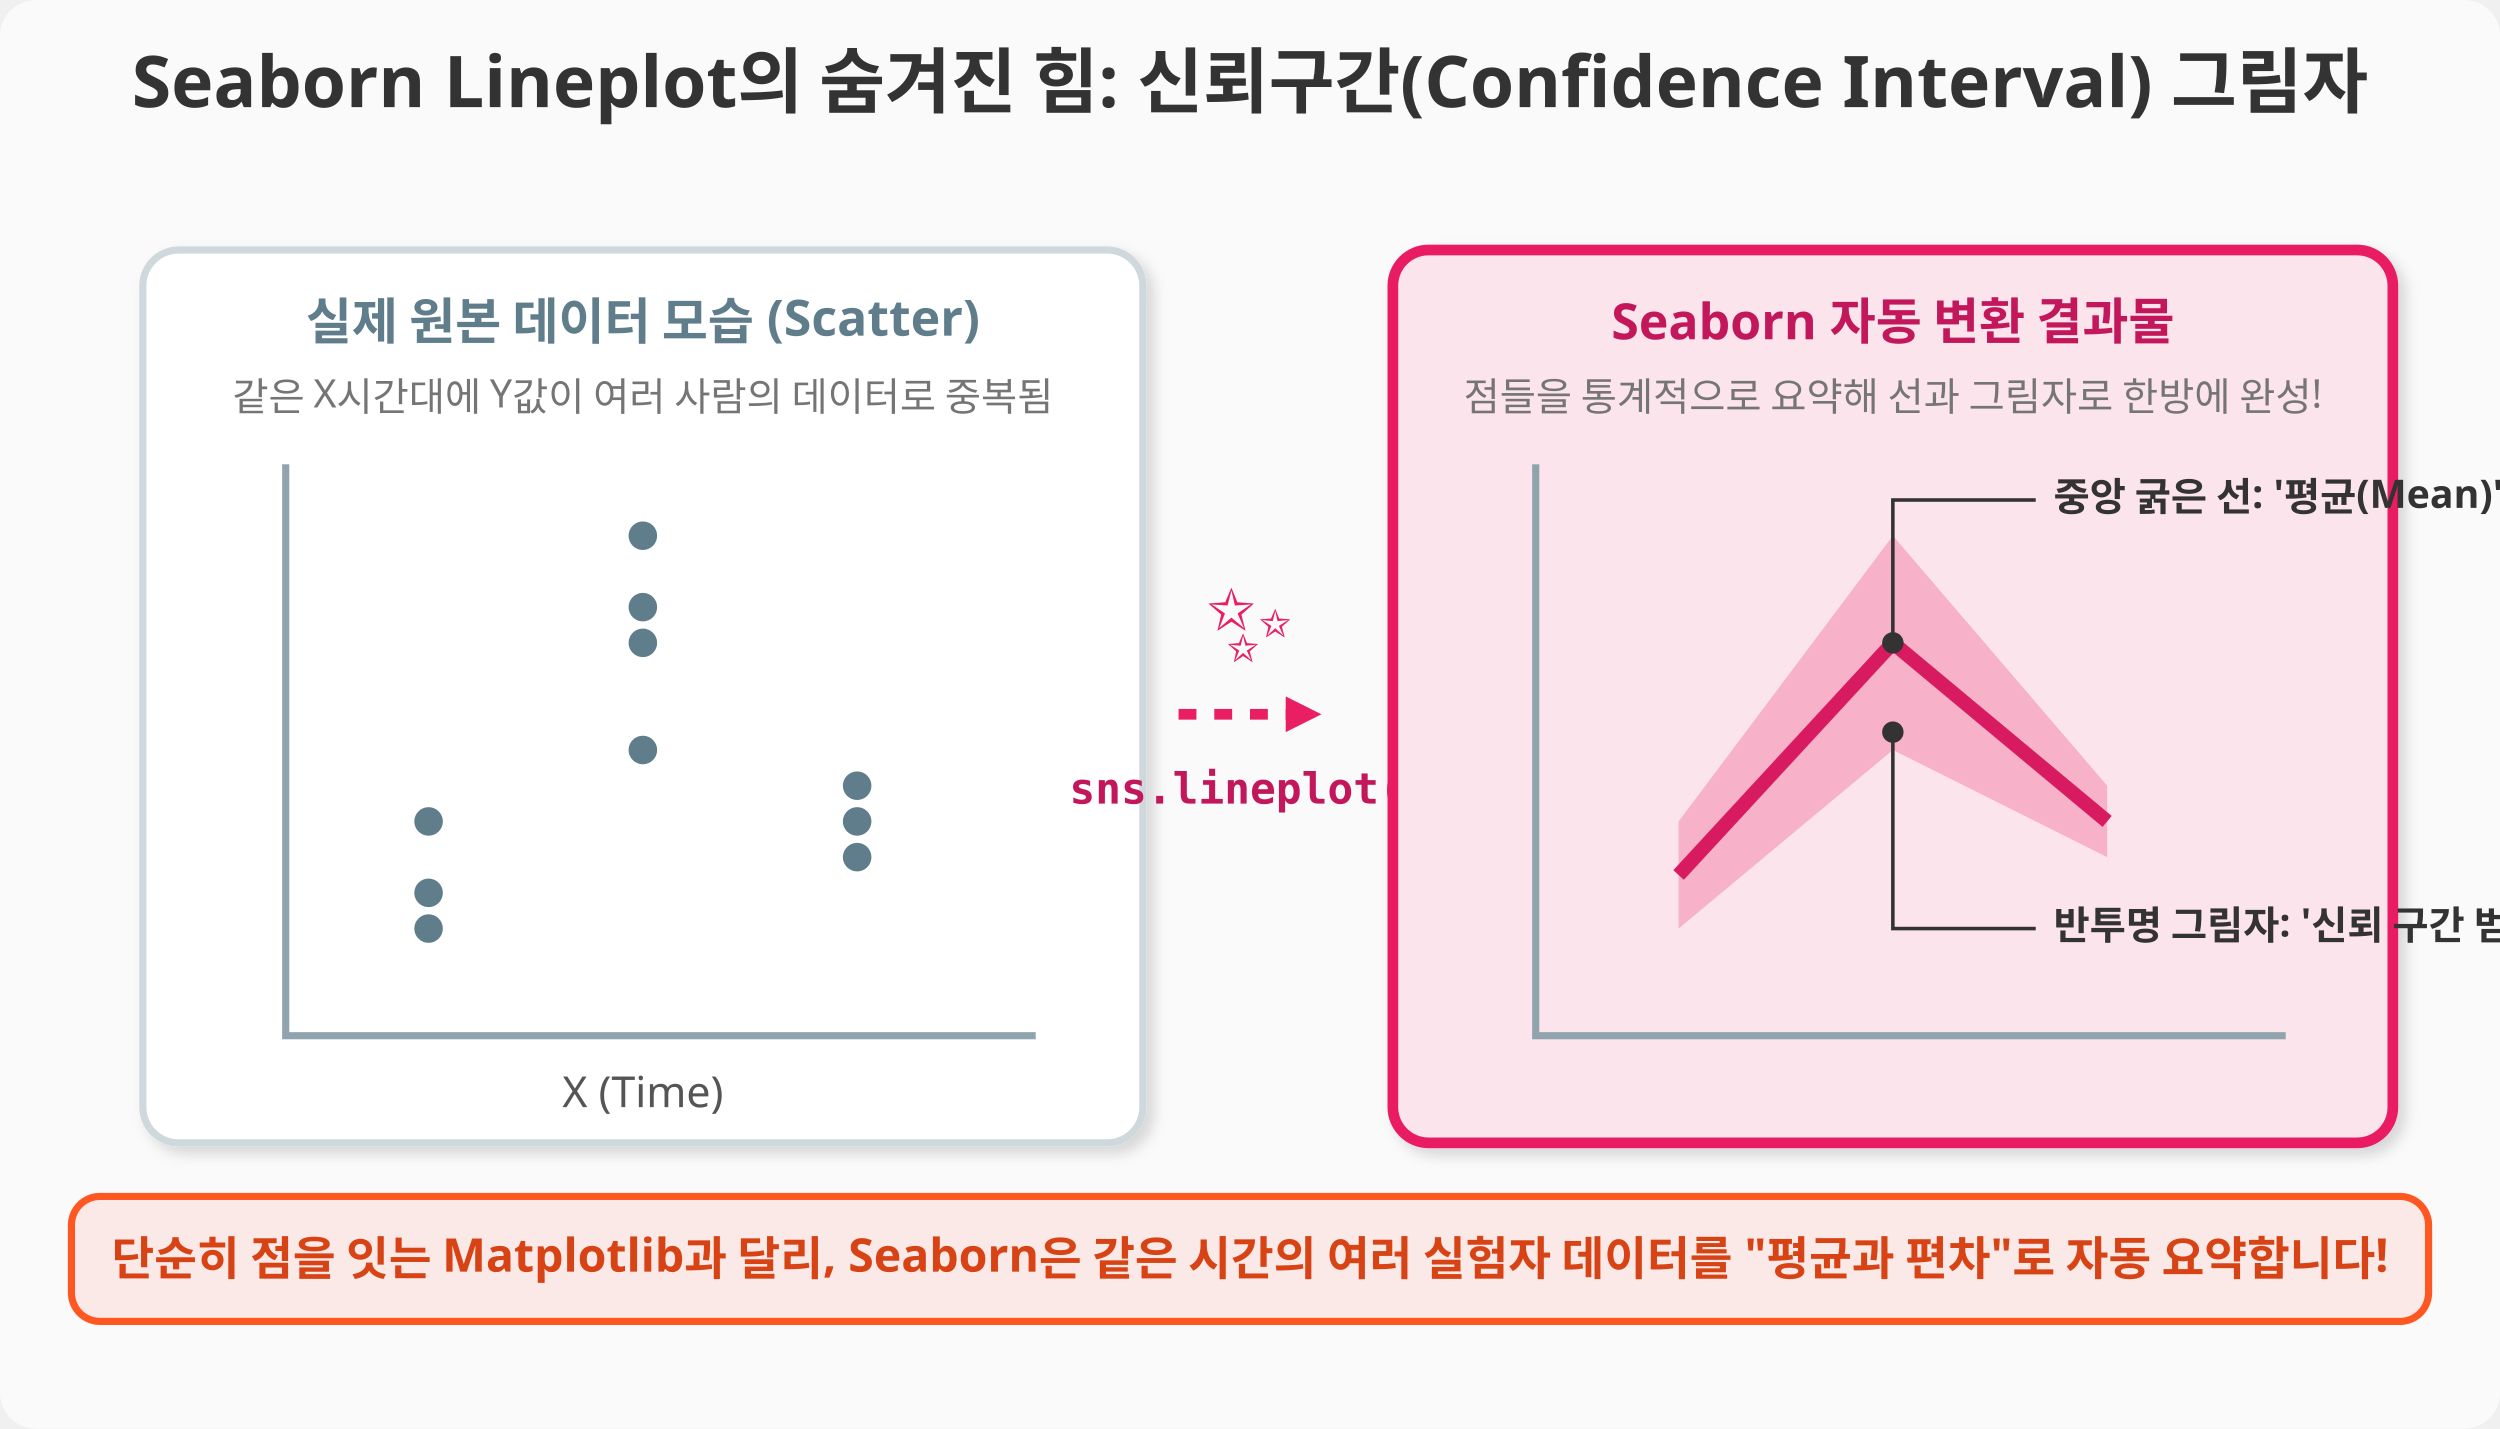
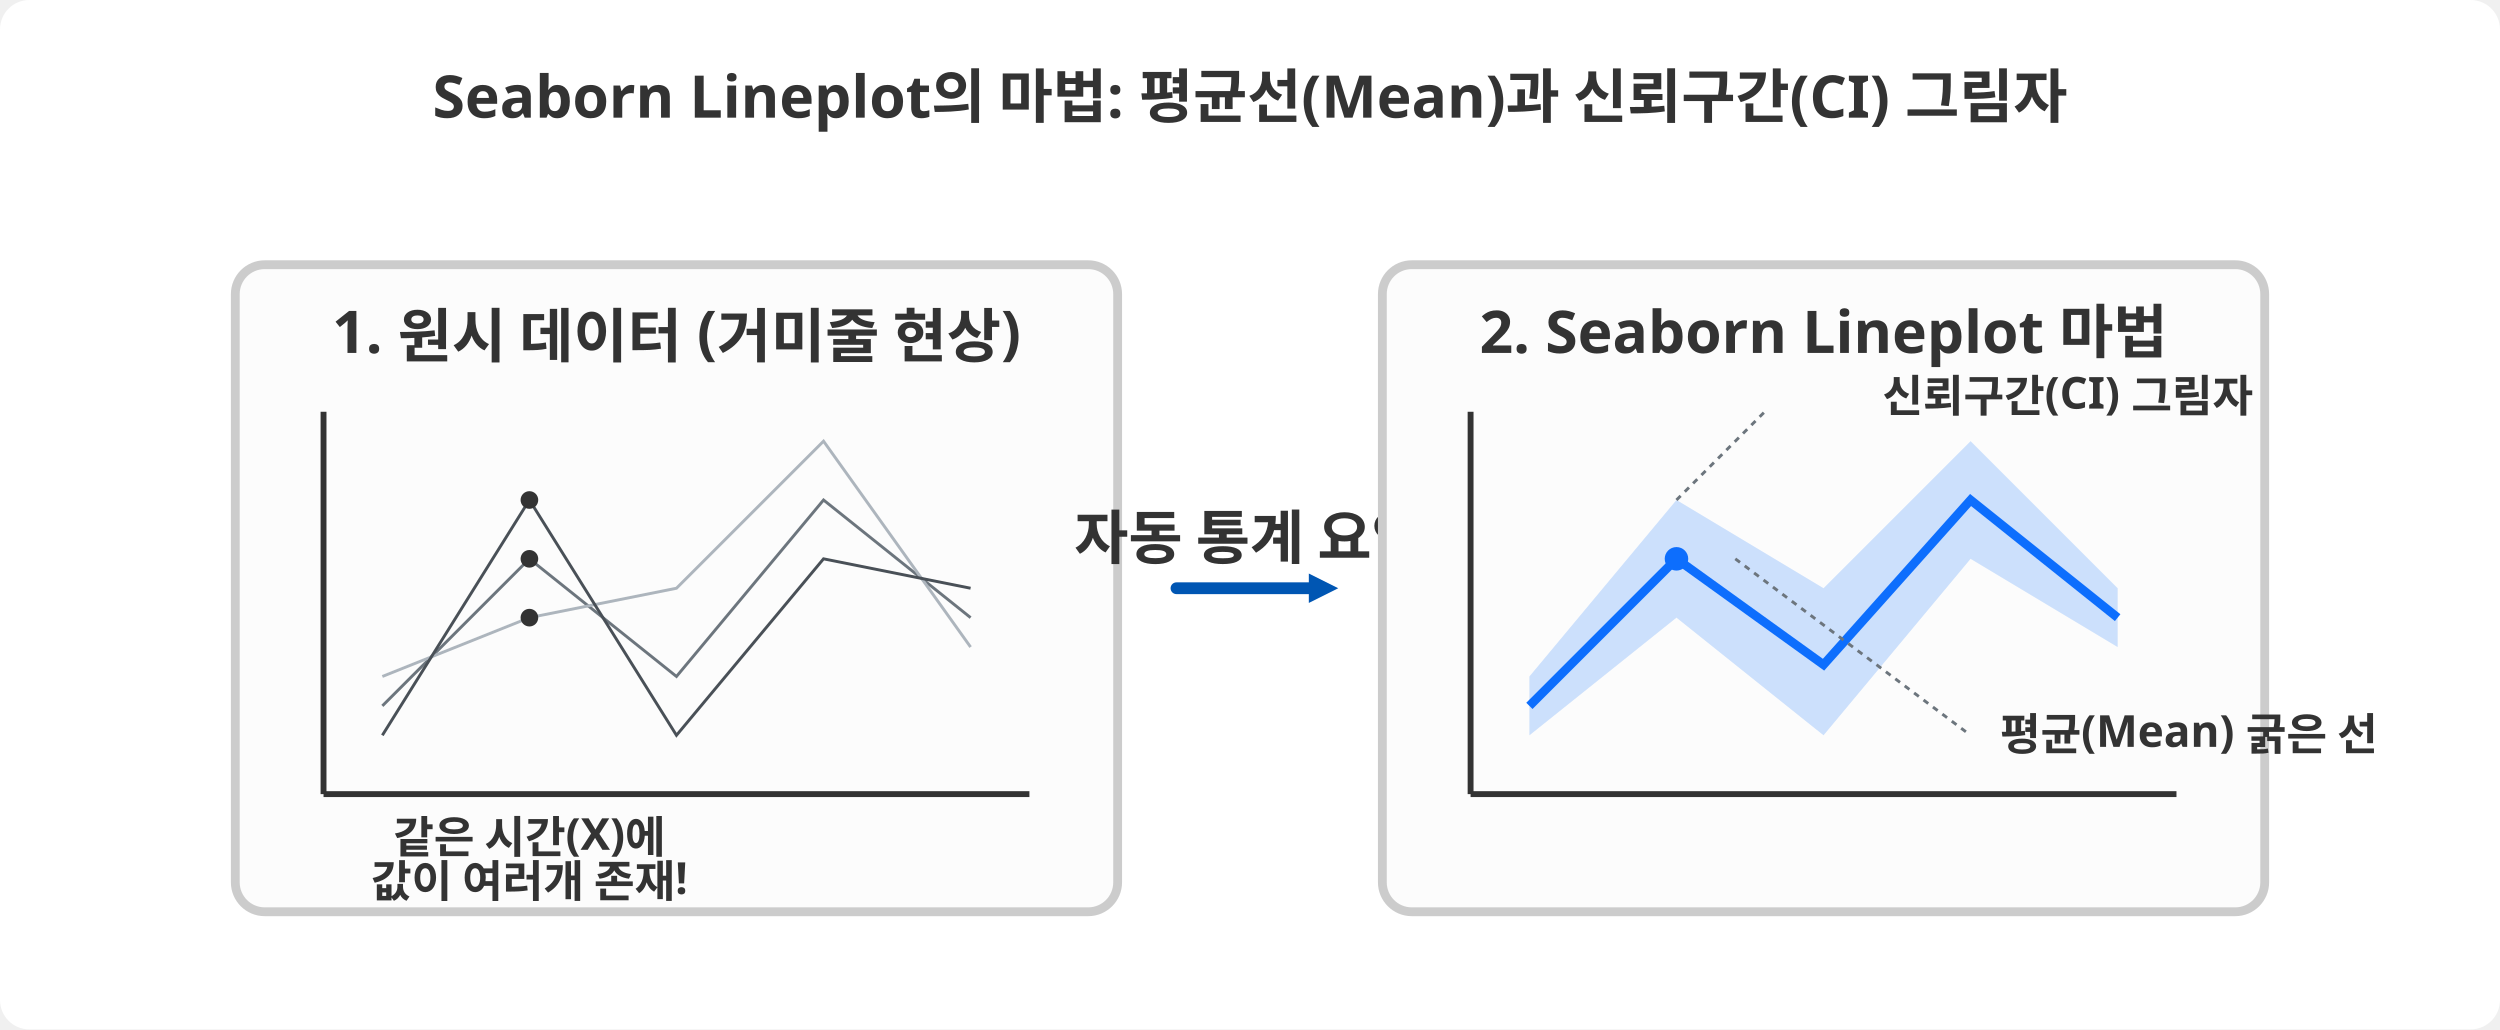
- <svg xmlns="http://www.w3.org/2000/svg" viewBox="0 0 700 400" width="100%" height="100%">
+ <svg xmlns="http://www.w3.org/2000/svg" viewBox="0 0 850 350" width="100%" height="auto">
  <defs>
-     <filter id="shadow" x="-5%" y="-5%" width="120%" height="120%">
-       <feDropShadow dx="2" dy="2" stdDeviation="2" flood-color="#000" flood-opacity="0.15" />
-     </filter>
+     <style>
+       .title { font-family: 'Segoe UI', Tahoma, Geneva, Verdana, sans-serif; font-size: 20px; font-weight: bold; fill: #333; }
+       .box { rx: 10px; ry: 10px; fill: #fcfcfc; stroke: #ccc; stroke-width: 3px; }
+       .text-desc { font-family: 'Segoe UI', Tahoma, Geneva, Verdana, sans-serif; font-size: 15px; fill: #333; }
+     </style>
  </defs>
-   <rect width="700" height="400" fill="#FAFAFA" rx="10" />
-   <text x="350" y="30" font-family="sans-serif" font-size="20" font-weight="bold" fill="#333" text-anchor="middle">Seaborn Lineplot의 숨겨진 힘: 신뢰구간(Confidence Interval) 그림자</text>
-   <g transform="translate(40, 70)">
-     <rect x="0" y="0" width="280" height="250" fill="#FFFFFF" rx="10" filter="url(#shadow)" stroke="#CFD8DC" stroke-width="2" />
-     <text x="140" y="25" font-family="sans-serif" font-size="14" fill="#607D8B" font-weight="bold" text-anchor="middle">실제 원본 데이터 모습 (Scatter)</text>
-     <text x="140" y="45" font-family="sans-serif" font-size="11" fill="#757575" text-anchor="middle">같은 X시간대에 Y값이 여러 사람의 데이터로 중복됨</text>
-     <path d="M 40 60 L 40 220 L 250 220" fill="none" stroke="#90A4AE" stroke-width="2" />
-     <text x="140" y="240" font-family="sans-serif" font-size="12" fill="#555" text-anchor="middle">X (Time)</text>
-     <circle cx="80" cy="180" r="4" fill="#607D8B" />
-     <circle cx="80" cy="160" r="4" fill="#607D8B" />
-     <circle cx="80" cy="190" r="4" fill="#607D8B" />
-     <circle cx="140" cy="110" r="4" fill="#607D8B" />
-     <circle cx="140" cy="80" r="4" fill="#607D8B" />
-     <circle cx="140" cy="140" r="4" fill="#607D8B" />
-     <circle cx="140" cy="100" r="4" fill="#607D8B" />
-     <circle cx="200" cy="170" r="4" fill="#607D8B" />
-     <circle cx="200" cy="150" r="4" fill="#607D8B" />
-     <circle cx="200" cy="160" r="4" fill="#607D8B" />
+   <rect width="850" height="350" fill="#fff" rx="10" ry="10" />
+   <text x="425" y="40" class="title" text-anchor="middle" fill="#0056b3">Seaborn Lineplot의 마법: 평균선(Mean)과 신뢰구간(CI) 그림자</text>
+   <g transform="translate(80, 90)">
+     <rect x="0" y="0" width="300" height="220" class="box" fill="#f8f9fa" />
+     <text x="150" y="30" class="title" fill="#dc3545" text-anchor="middle">1. 원시 데이터 (거미줄 현상)</text>
+     <line x1="30" y1="180" x2="270" y2="180" stroke="#333" stroke-width="2" />
+     <line x1="30" y1="50" x2="30" y2="180" stroke="#333" stroke-width="2" />
+     <path d="M 50 150 L 100 100 L 150 140 L 200 80 L 250 120" fill="none" stroke="#6c757d" stroke-width="1" />
+     <path d="M 50 140 L 100 120 L 150 110 L 200 60 L 250 130" fill="none" stroke="#adb5bd" stroke-width="1" />
+     <path d="M 50 160 L 100 80 L 150 160 L 200 100 L 250 110" fill="none" stroke="#495057" stroke-width="1" />
+     <circle cx="100" cy="100" r="3" fill="#333" />
+     <circle cx="100" cy="120" r="3" fill="#333" />
+     <circle cx="100" cy="80" r="3" fill="#333" />
+     <text x="100" y="200" class="text-desc" font-weight="bold" fill="#dc3545" text-anchor="middle">같은 시간(X)에</text>
+     <text x="100" y="215" class="text-desc" font-weight="bold" fill="#dc3545" text-anchor="middle">값이 여러개 존재!</text>
  </g>
-   <text x="350" y="185" font-family="sans-serif" font-size="30" fill="#E91E63" text-anchor="middle">✨</text>
-   <path d="M 330 200 L 370 200" fill="none" stroke="#E91E63" stroke-width="3" stroke-dasharray="5,5" />
-   <polygon points="360,195 370,200 360,205" fill="#E91E63" />
-   <text x="350" y="225" font-family="monospace" font-size="12" fill="#C2185B" font-weight="bold" text-anchor="middle">sns.lineplot()</text>
-   <g transform="translate(390, 70)">
-     <rect x="0" y="0" width="280" height="250" fill="#FCE4EC" rx="10" filter="url(#shadow)" stroke="#E91E63" stroke-width="3" />
-     <text x="140" y="25" font-family="sans-serif" font-size="14" fill="#C2185B" font-weight="bold" text-anchor="middle">Seaborn 자동 변환 결과물</text>
-     <text x="140" y="45" font-family="sans-serif" font-size="11" fill="#757575" text-anchor="middle">점들을 통계적으로 요약해 선과 그림자로 한방에 완성!</text>
-     <path d="M 40 60 L 40 220 L 250 220" fill="none" stroke="#90A4AE" stroke-width="2" />
-     <path d="M 80 160 L 140 80 L 200 150 L 200 170 L 140 140 L 80 190 Z" fill="#F48FB1" opacity="0.6" stroke="none" />
-     <path d="M 80 175 L 140 110 L 200 160" fill="none" stroke="#D81B60" stroke-width="4" />
-     <path d="M 140 110 L 140 70 L 180 70" fill="none" stroke="#333" stroke-width="1" />
-     <circle cx="140" cy="110" r="3" fill="#333" />
-     <text x="185" y="73" font-family="sans-serif" font-size="11" fill="#333" font-weight="bold">중앙 굵은 선: '평균(Mean)'</text>
-     <path d="M 140 135 L 140 190 L 180 190" fill="none" stroke="#333" stroke-width="1" />
-     <circle cx="140" cy="135" r="3" fill="#333" />
-     <text x="185" y="193" font-family="sans-serif" font-size="11" fill="#333" font-weight="bold">반투명 그림자: '신뢰 구간 범위'</text>
-   </g>
-   <g transform="translate(350, 350)">
-     <rect x="-330" y="-15" width="660" height="35" fill="#FBE9E7" rx="8" stroke="#FF5722" stroke-width="2" />
-     <text x="0" y="7" font-family="sans-serif" font-size="13" fill="#D84315" font-weight="bold" text-anchor="middle">단순히 점을 잇는 Matplotlib과 달리, Seaborn은 같은 시간의 여러 실험자 데이터를 "평균과 편차"로 자동 요약합니다!</text>
+   <path d="M 400 200 L 450 200" fill="none" stroke="#0056b3" stroke-width="4" stroke-linecap="round" />
+   <polygon points="445,195 455,200 445,205" fill="#0056b3" />
+   <text x="425" y="190" class="title" fill="#0056b3" font-size="14" text-anchor="middle">자동 통계 요약</text>
+   <g transform="translate(470, 90)">
+     <rect x="0" y="0" width="300" height="220" class="box" fill="#e3f2fd" stroke="#0056b3" />
+     <text x="150" y="30" class="title" fill="#0056b3" text-anchor="middle">2. Seaborn Lineplot 마법</text>
+     <line x1="30" y1="180" x2="270" y2="180" stroke="#333" stroke-width="2" />
+     <line x1="30" y1="50" x2="30" y2="180" stroke="#333" stroke-width="2" />
+     <path d="M 50 140 L 100 80 L 150 110 L 200 60 L 250 110 L 250 130 L 200 100 L 150 160 L 100 120 L 50 160 Z" fill="#0d6efd" fill-opacity="0.2" />
+     <path d="M 50 150 L 100 100 L 150 136 L 200 80 L 250 120" fill="none" stroke="#0d6efd" stroke-width="3" />
+     <circle cx="100" cy="100" r="4" fill="#0d6efd" />
+     <path d="M 120 100 L 200 160" fill="none" stroke="#6c757d" stroke-dasharray="2,2" />
+     <text x="210" y="165" class="text-desc" font-size="14" fill="#6c757d" font-weight="bold">평균(Mean) 굵은 선</text>
+     <path d="M 100 80 L 130 50" fill="none" stroke="#6c757d" stroke-dasharray="2,2" />
+     <text x="170" y="50" class="text-desc" font-size="14" fill="#6c757d" font-weight="bold">신뢰구간(CI) 그림자</text>
  </g>
</svg>
